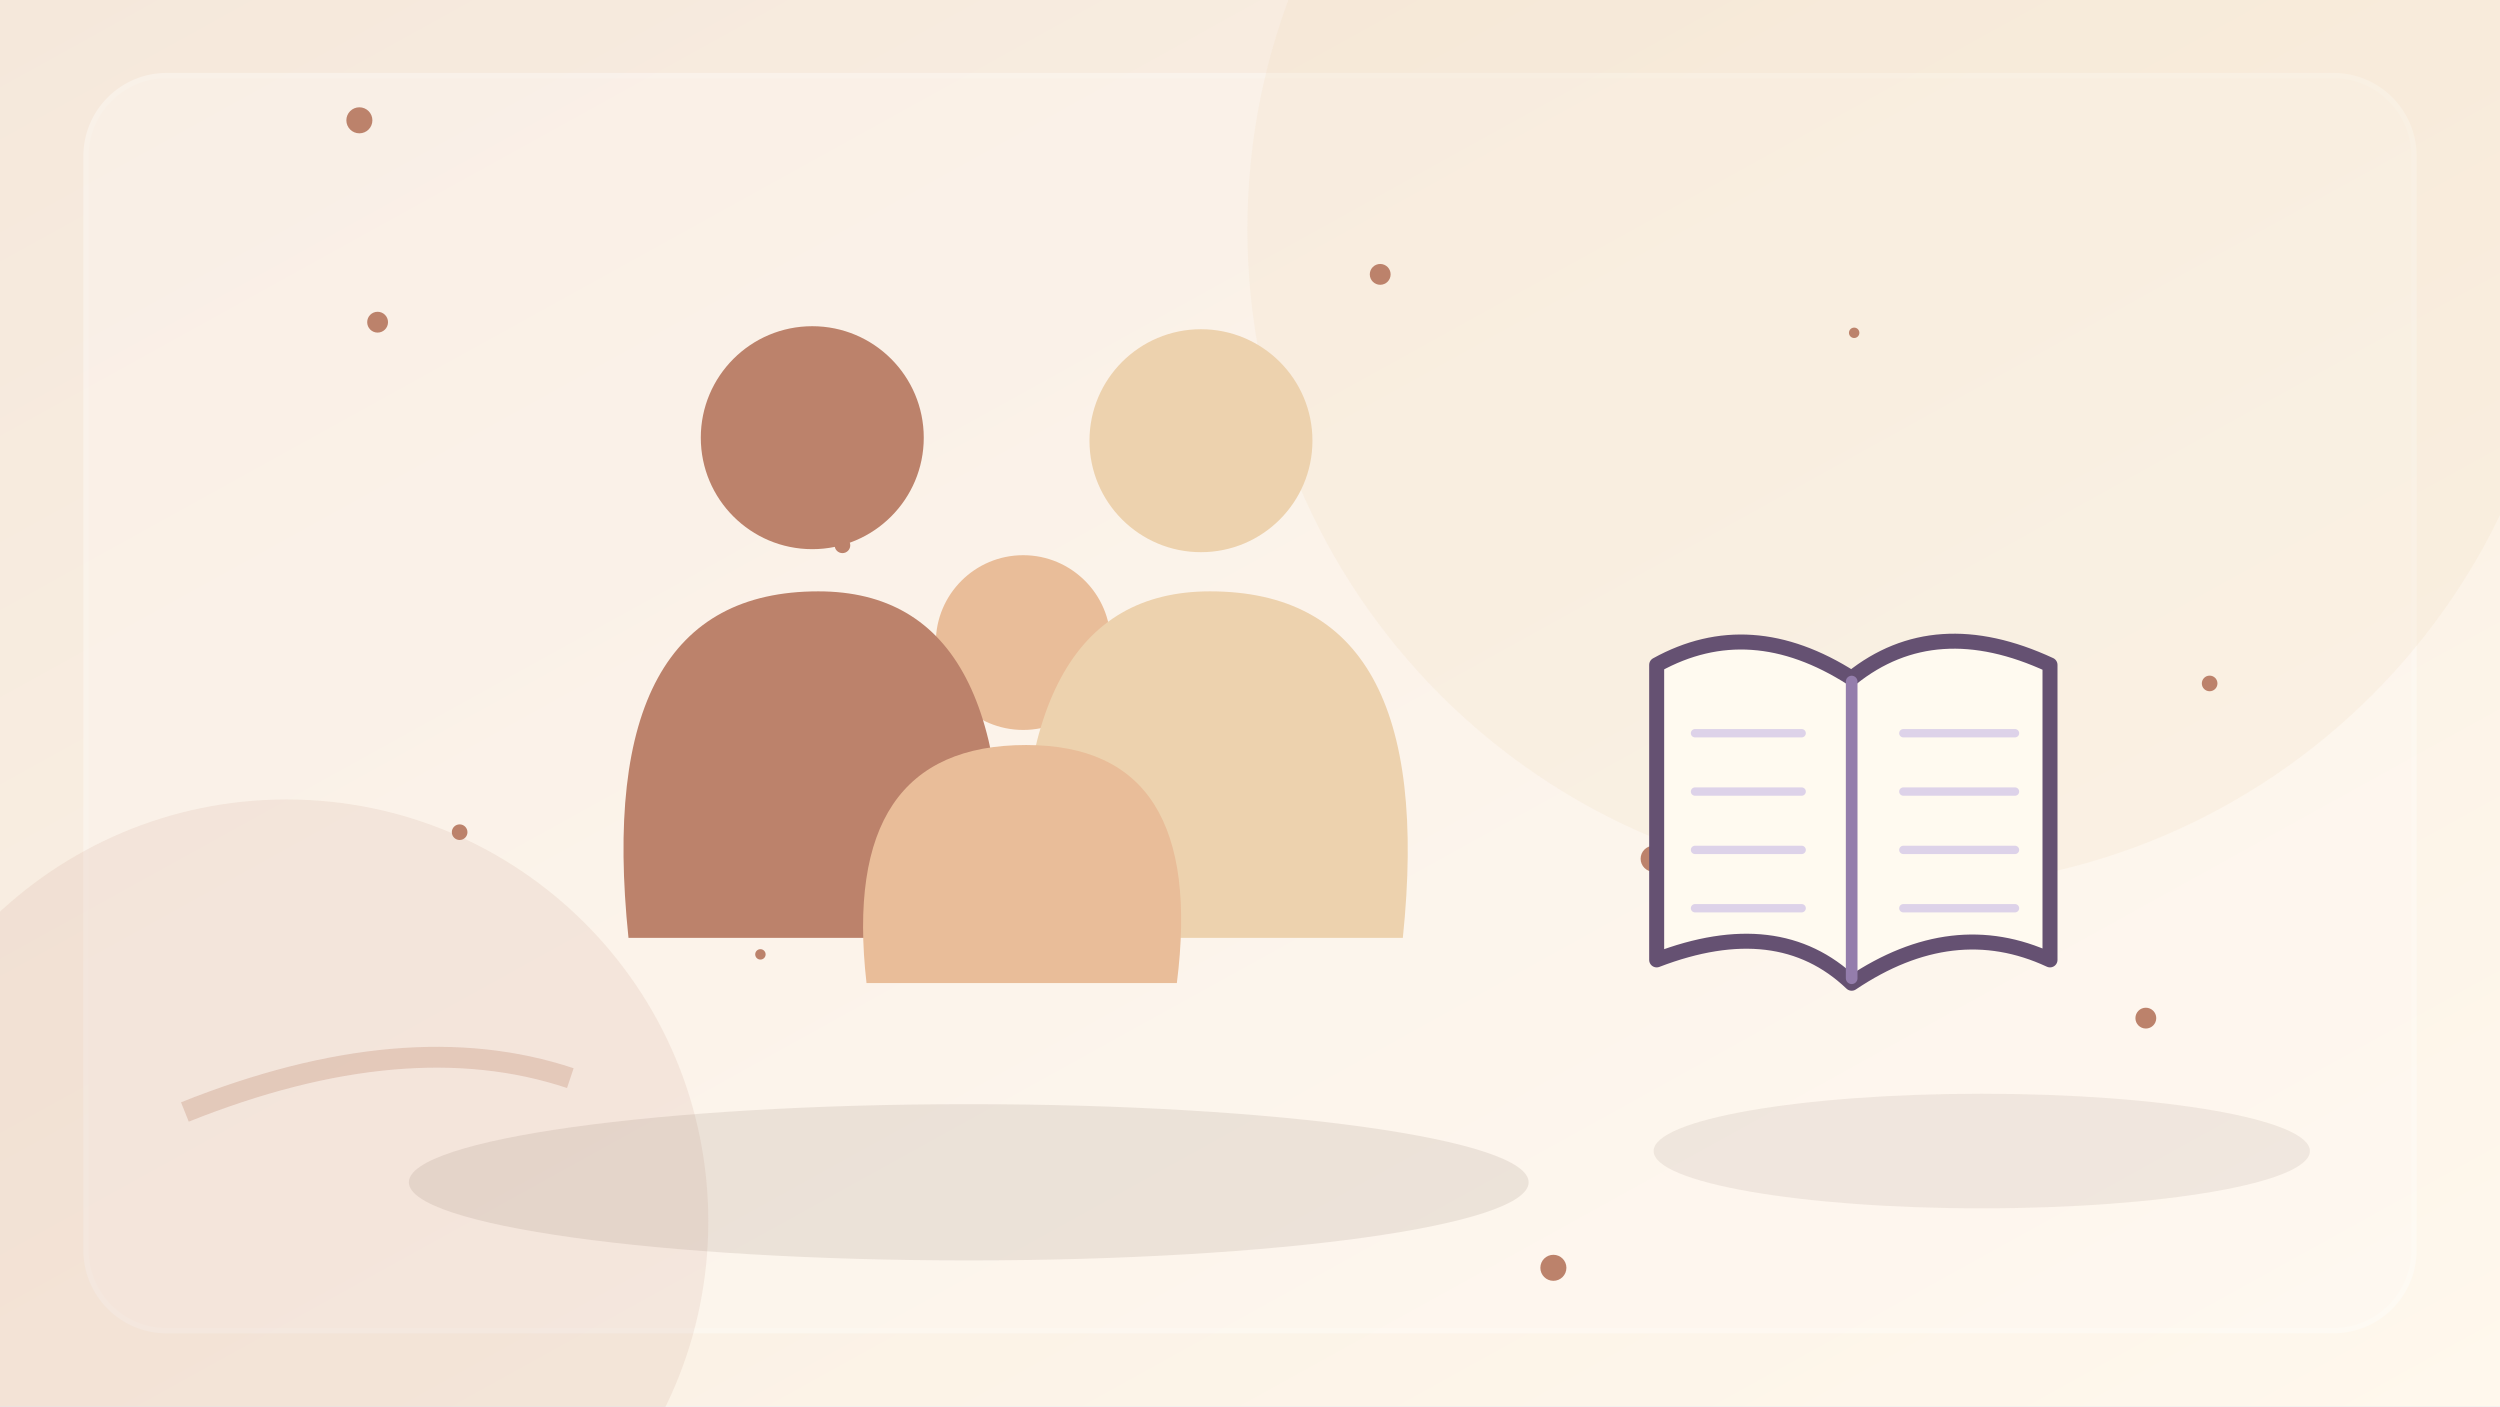
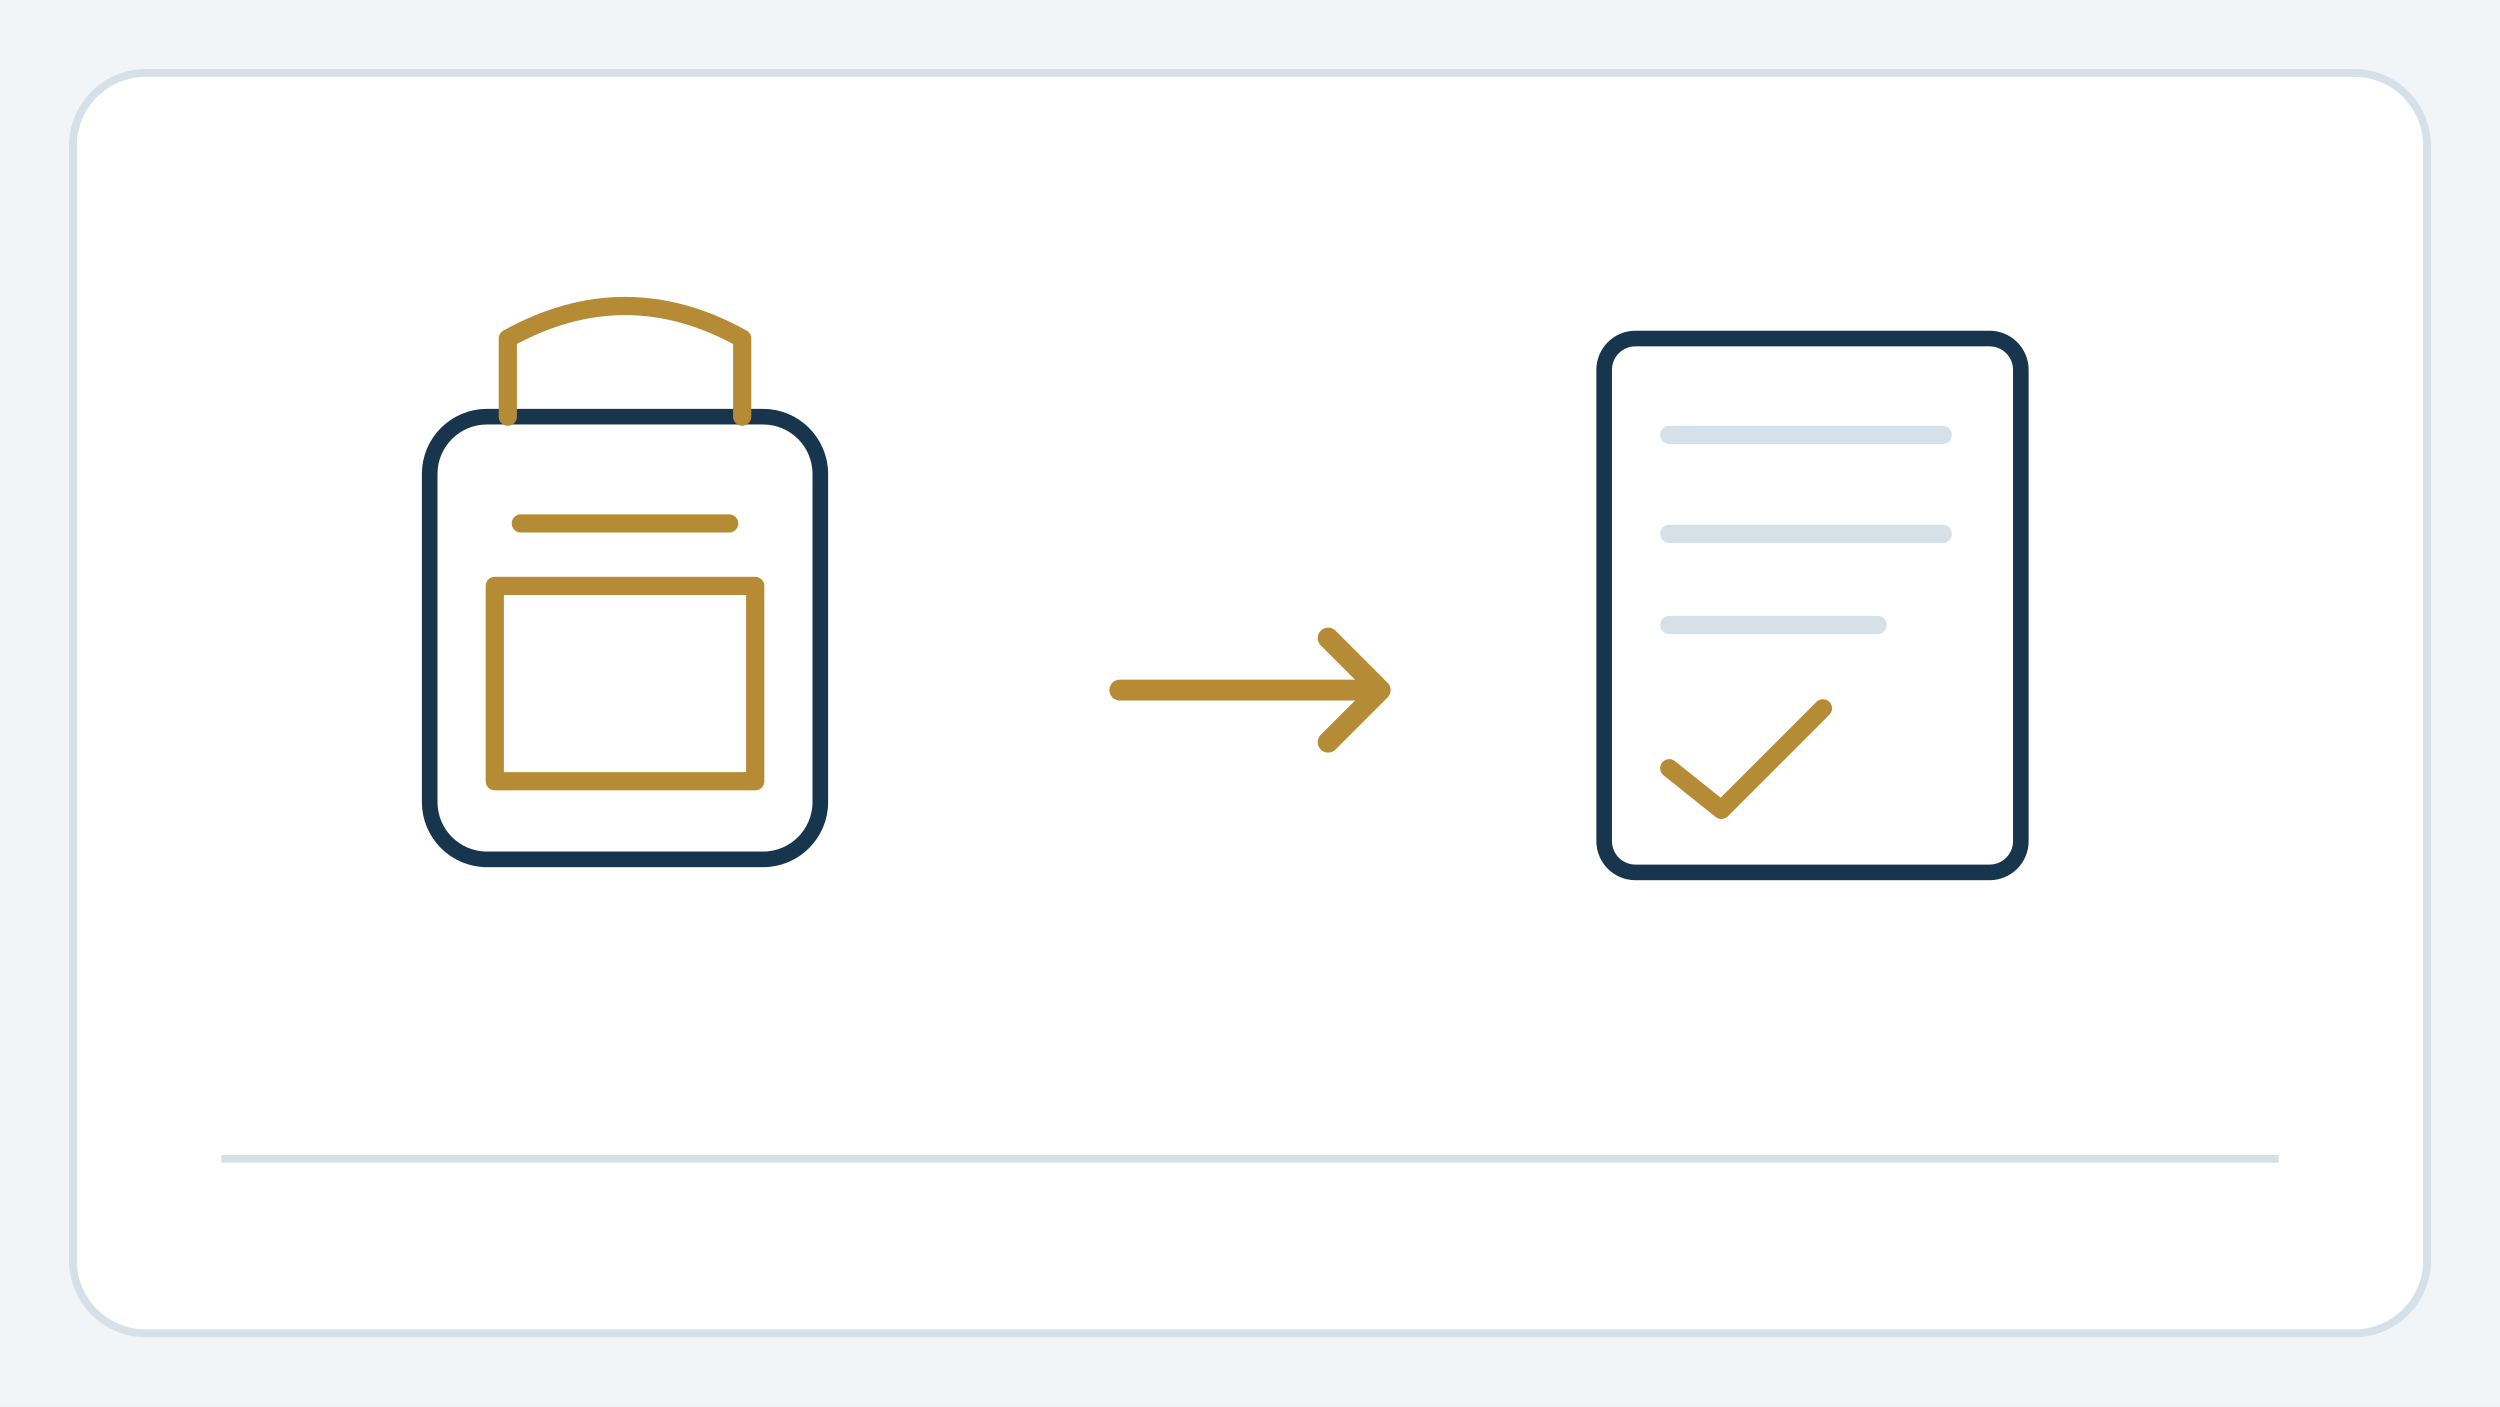
- <svg xmlns="http://www.w3.org/2000/svg" width="960" height="540" viewBox="0 0 960 540" role="img" aria-label="Autorska ilustracja: Przedmioty i obowiązki między domami">
-   <defs>
-     <linearGradient id="background" x1="0" y1="0" x2="1" y2="1">
-       <stop offset="0" stop-color="#f5e8db" />
-       <stop offset="1" stop-color="#fff8ed" />
-     </linearGradient>
-   </defs>
-   <rect width="960" height="540" fill="url(#background)" />
-   <rect x="33" y="29" width="894" height="482" rx="31" fill="#fffaf7" opacity=".35" stroke="#fff" stroke-width="2" />
-   <circle cx="732" cy="88" r="253" fill="#edd2ae" opacity=".16" />
-   <circle cx="110" cy="469" r="162" fill="#bc826b" opacity=".12" />
-   <circle cx="530" cy="105.36" r="4" fill="#bc826b" stroke="none" stroke-width="4" />
-   <circle cx="715.5" cy="364.44" r="5" fill="#bc826b" stroke="none" stroke-width="4" />
-   <circle cx="635" cy="329.76" r="5" fill="#bc826b" stroke="none" stroke-width="4" />
-   <circle cx="488" cy="348.12" r="4" fill="#bc826b" stroke="none" stroke-width="4" />
-   <circle cx="376" cy="305.28" r="5" fill="#bc826b" stroke="none" stroke-width="4" />
-   <circle cx="712" cy="127.8" r="2" fill="#bc826b" stroke="none" stroke-width="4" />
-   <circle cx="323.5" cy="209.4" r="3" fill="#bc826b" stroke="none" stroke-width="4" />
-   <circle cx="596.5" cy="486.84" r="5" fill="#bc826b" stroke="none" stroke-width="4" />
-   <circle cx="313" cy="191.04" r="4" fill="#bc826b" stroke="none" stroke-width="4" />
-   <circle cx="292" cy="366.48" r="2" fill="#bc826b" stroke="none" stroke-width="4" />
-   <circle cx="138" cy="46.2" r="5" fill="#bc826b" stroke="none" stroke-width="4" />
-   <circle cx="176.5" cy="319.56" r="3" fill="#bc826b" stroke="none" stroke-width="4" />
-   <circle cx="848.5" cy="262.44" r="3" fill="#bc826b" stroke="none" stroke-width="4" />
-   <circle cx="145" cy="123.72" r="4" fill="#bc826b" stroke="none" stroke-width="4" />
-   <circle cx="824" cy="390.96" r="4" fill="#bc826b" stroke="none" stroke-width="4" />
-   <ellipse cx="372" cy="454" rx="215" ry="30" fill="#725243" opacity=".12" />
-   <ellipse cx="761" cy="442" rx="126" ry="22" fill="#725243" opacity=".10" />
-   <g transform="translate(202 57) scale(1.157)">
-     <circle cx="95" cy="96" r="37" fill="#bc826b" stroke="none" stroke-width="4" />
-     <circle cx="224" cy="97" r="37" fill="#edd2ae" stroke="none" stroke-width="4" />
-     <circle cx="165" cy="164" r="29" fill="#e9bd99" stroke="none" stroke-width="4" />
-     <path d="M34 262q-12-115 63-115q68 0 60 115" fill="#bc826b" stroke="none" stroke-width="5" stroke-linejoin="round" stroke-linecap="round" />
-     <path d="M165 262q-6-115 62-115q76 0 64 115" fill="#edd2ae" stroke="none" stroke-width="5" stroke-linejoin="round" stroke-linecap="round" />
-     <path d="M113 277q-9-79 53-79q60 0 50 79" fill="#e9bd99" stroke="none" stroke-width="5" stroke-linejoin="round" stroke-linecap="round" />
+ <svg xmlns="http://www.w3.org/2000/svg" width="960" height="540" viewBox="0 0 960 540" role="img" aria-label="Przedmioty i obowiązki między domami — Schemat przedmiotów: plecak i dokument">
+   <rect width="960" height="540" fill="#f1f5f8" />
+   <rect x="28" y="28" width="904" height="484" rx="28" fill="#fff" stroke="#d6e0e8" stroke-width="3" />
+   <g transform="translate(85 85)">
+     <rect x="80" y="75" width="150" height="170" rx="22" fill="#fff" stroke="#17364d" stroke-width="6" />
+     <path d="M110 75V45Q155 20 200 45V75 M105 140H205V215H105Z M115 116H195" fill="none" stroke="#b68b36" stroke-width="7" stroke-linecap="round" stroke-linejoin="round" />
  </g>
-   <g transform="translate(608 215) scale(0.640)">
-     <path d="M161 71q-61-39-117-8v177q73-28 117 14q61-41 119-14V63q-69-32-119 8Z" fill="#fffaf0" stroke="#655172" stroke-width="9" stroke-linejoin="round" stroke-linecap="round" />
-     <path d="M161 73L161 251" stroke="#947dac" stroke-width="7" stroke-linecap="round" fill="none" />
-     <path d="M67 104L131 104" stroke="#ddd2e9" stroke-width="5" stroke-linecap="round" fill="none" />
-     <path d="M192 104L259 104" stroke="#ddd2e9" stroke-width="5" stroke-linecap="round" fill="none" />
-     <path d="M67 139L131 139" stroke="#ddd2e9" stroke-width="5" stroke-linecap="round" fill="none" />
-     <path d="M192 139L259 139" stroke="#ddd2e9" stroke-width="5" stroke-linecap="round" fill="none" />
-     <path d="M67 174L131 174" stroke="#ddd2e9" stroke-width="5" stroke-linecap="round" fill="none" />
-     <path d="M192 174L259 174" stroke="#ddd2e9" stroke-width="5" stroke-linecap="round" fill="none" />
-     <path d="M67 209L131 209" stroke="#ddd2e9" stroke-width="5" stroke-linecap="round" fill="none" />
-     <path d="M192 209L259 209" stroke="#ddd2e9" stroke-width="5" stroke-linecap="round" fill="none" />
+   <g transform="translate(536 85)">
+     <rect x="80" y="45" width="160" height="205" rx="12" fill="#fff" stroke="#17364d" stroke-width="6" />
+     <path d="M105 82H210 M105 120H210 M105 155H185" fill="none" stroke="#d6e0e8" stroke-width="7" stroke-linecap="round" stroke-linejoin="round" />
+     <path d="M105 210L125 226L164 187" fill="none" stroke="#b68b36" stroke-width="7" stroke-linecap="round" stroke-linejoin="round" />
  </g>
-   <path d="M71 427q85-34 148-13" fill="none" stroke="#bc826b" opacity=".29" stroke-width="8" />
+   <path d="M430 265H530 M510 245L530 265L510 285" fill="none" stroke="#b68b36" stroke-width="8" stroke-linecap="round" stroke-linejoin="round" />
+   <path d="M85 445H875" fill="none" stroke="#d6e0e8" stroke-width="3" />
</svg>
